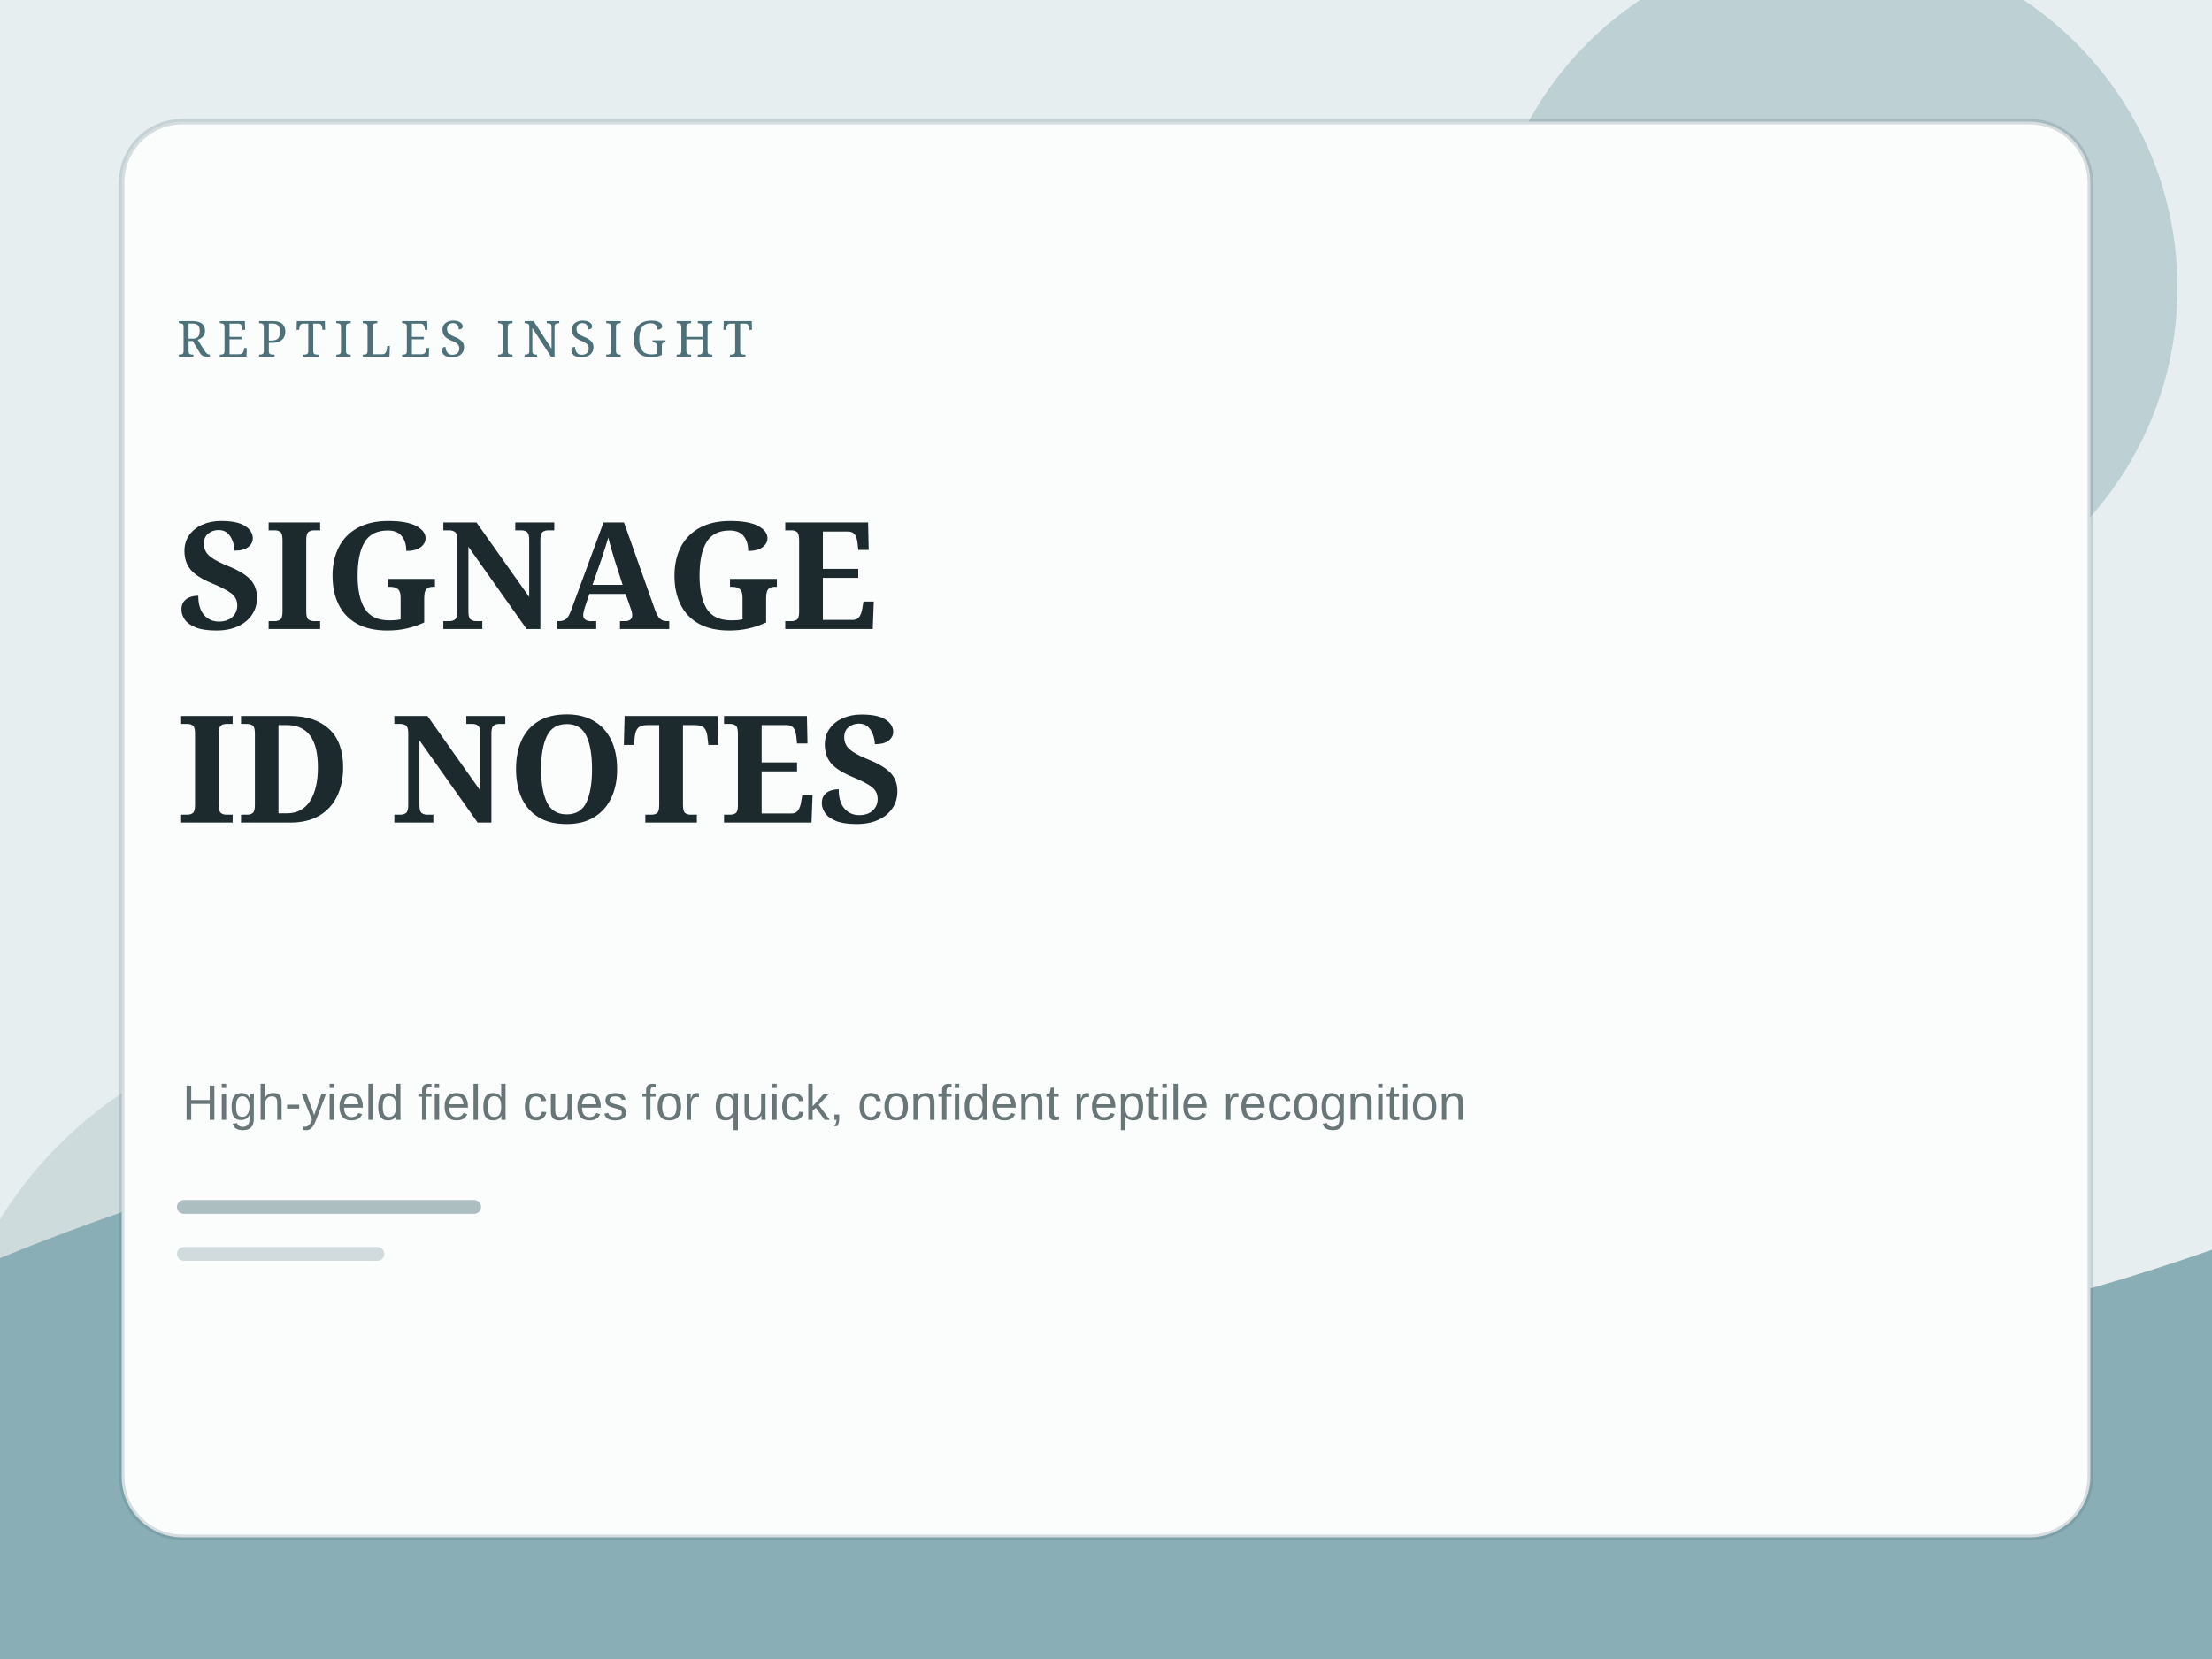
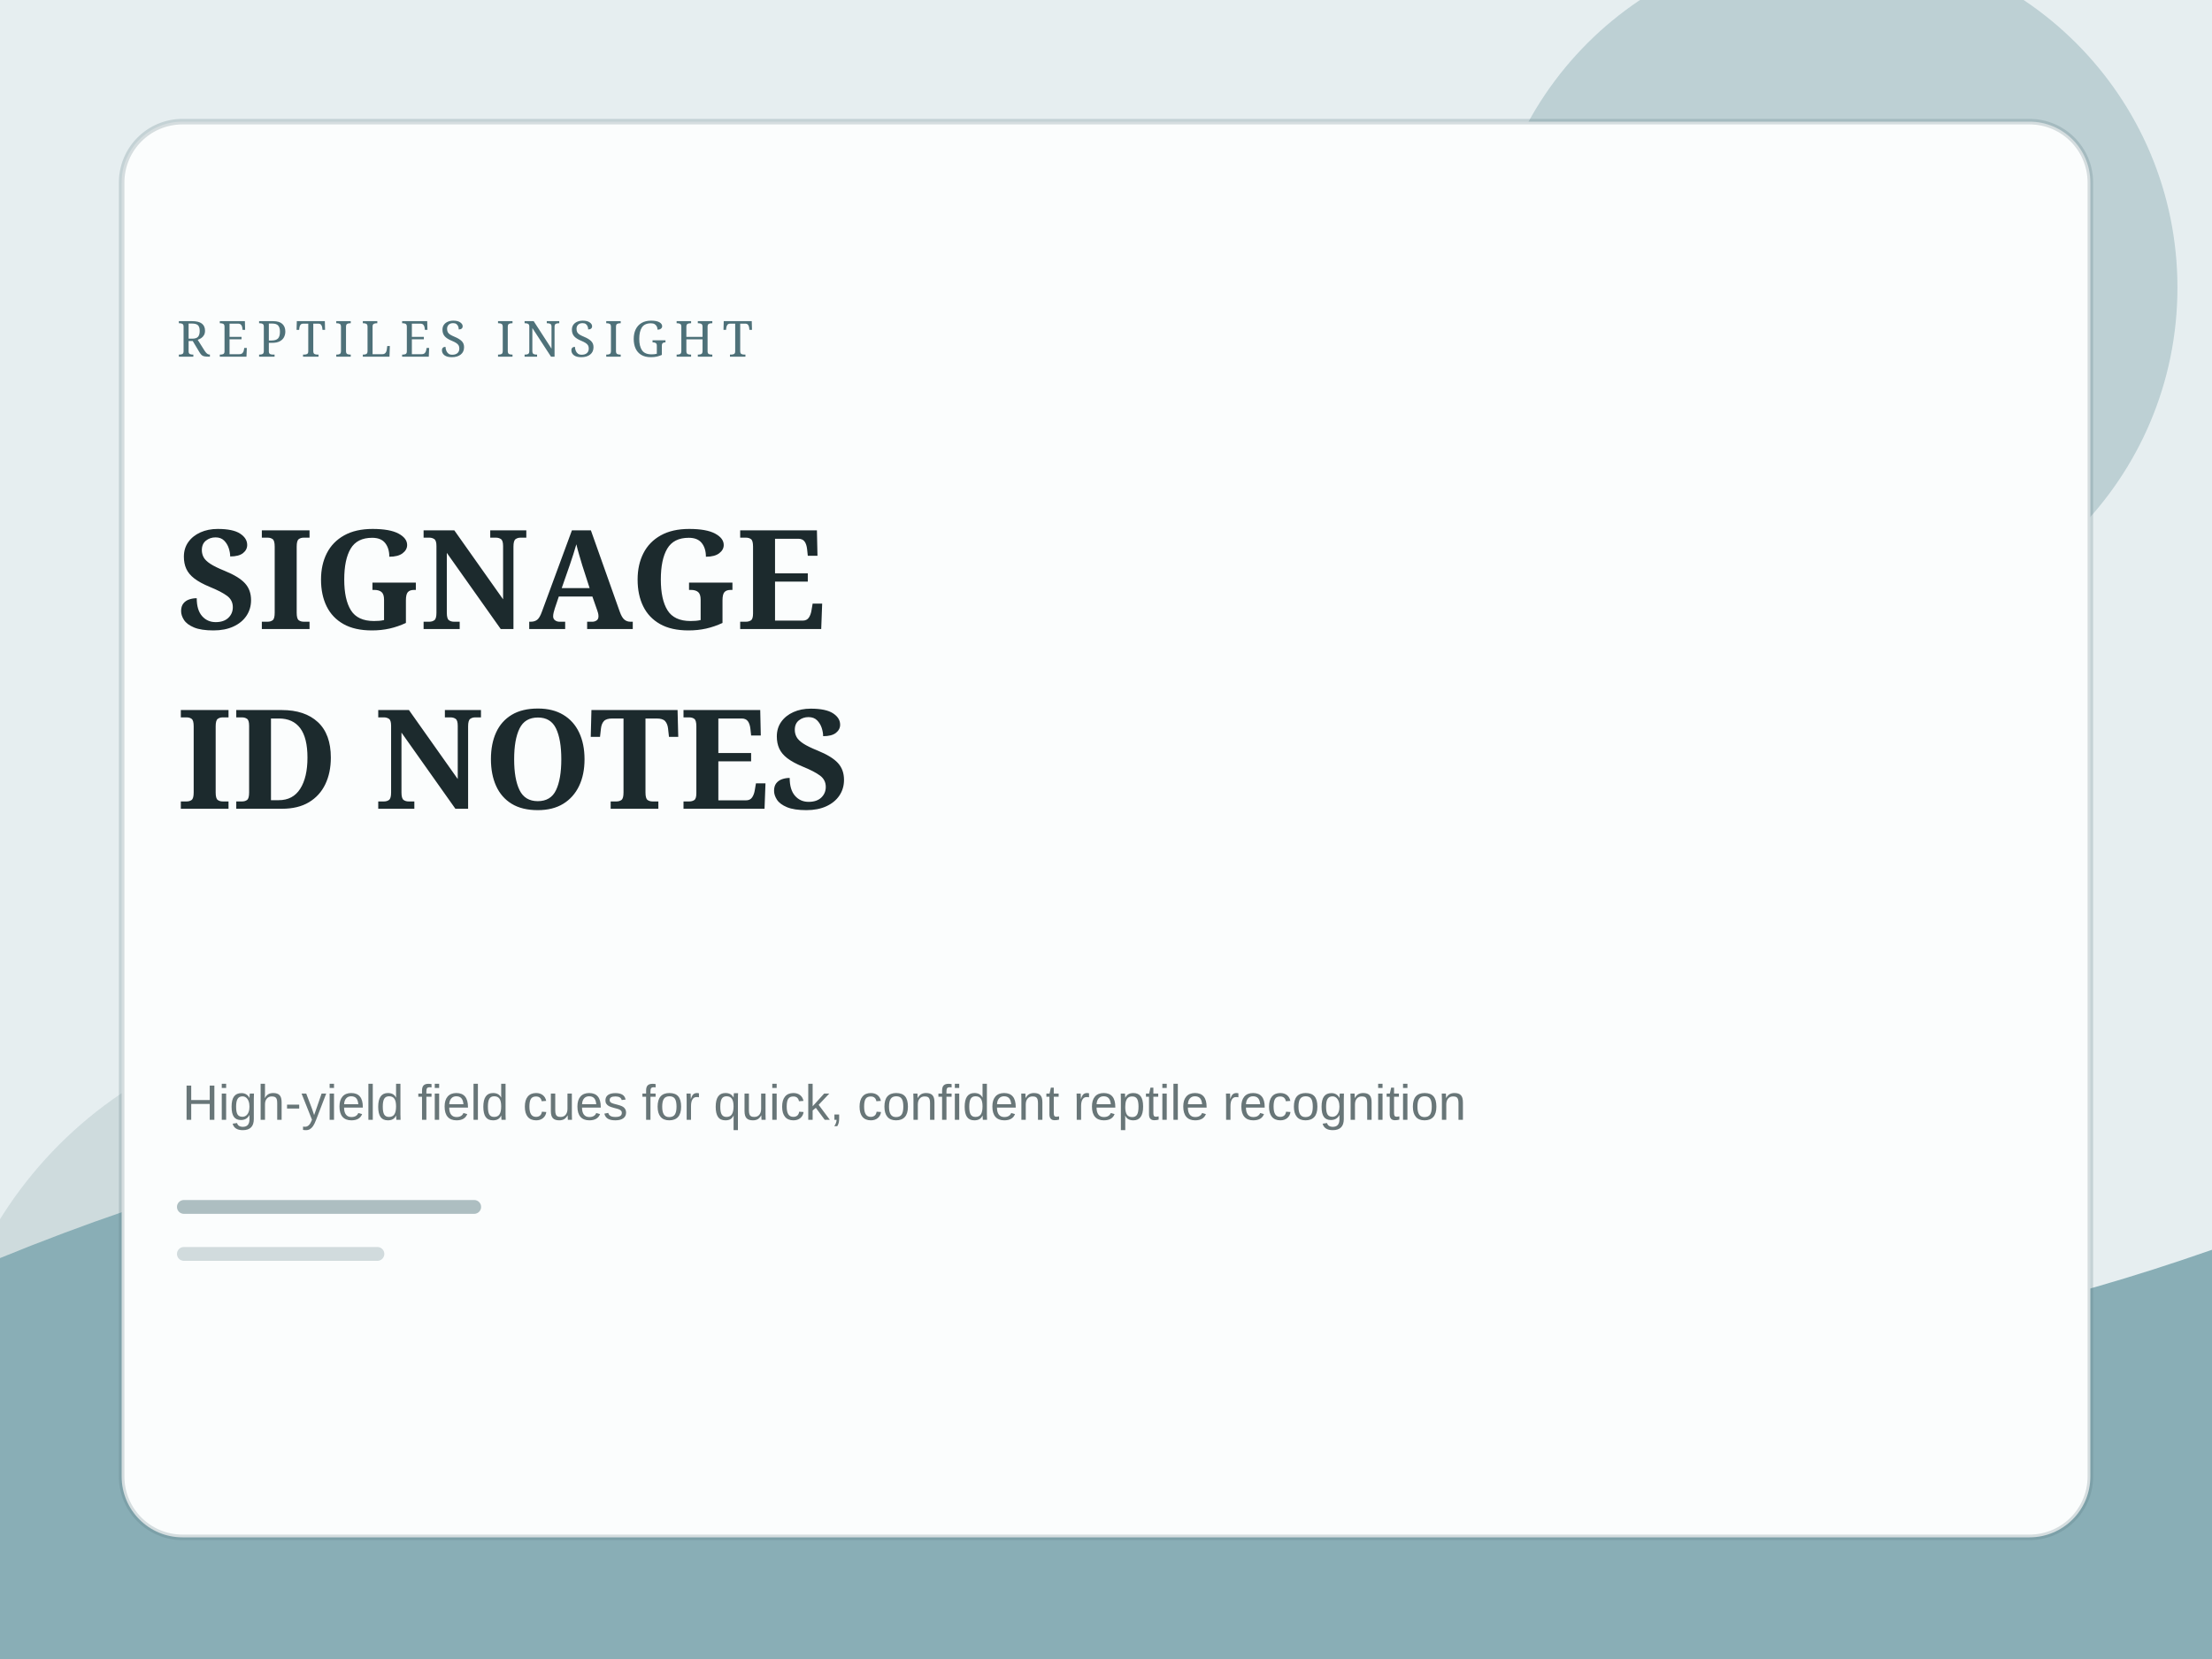
<svg xmlns="http://www.w3.org/2000/svg" width="1600" height="1200" viewBox="0 0 1600 1200" fill="none">
  <rect width="1600" height="1200" fill="#E6EEF0" />
  <circle cx="1325" cy="208" r="250" fill="#6F97A0" fill-opacity="0.34" />
  <circle cx="255" cy="1040" r="300" fill="#4E7179" fill-opacity="0.16" />
  <path d="M0 910C245 810 470 780 690 846C930 918 1140 1065 1600 904V1200H0V910Z" fill="#89AEB6" />
  <rect x="88" y="88" width="1424" height="1024" rx="44" fill="#FBFDFD" stroke="#4E7179" stroke-opacity="0.22" stroke-width="4" />
  <text x="128" y="258" fill="#4E7179" font-family="Georgia, serif" font-size="36" letter-spacing="6">REPTILES INSIGHT</text>
-   <text x="128" y="455" fill="#1C2A2D" font-family="Georgia, serif" font-size="108" font-weight="700">SIGNAGE</text>
-   <text x="128" y="595" fill="#1C2A2D" font-family="Georgia, serif" font-size="108" font-weight="700">ID NOTES</text>
+   <text x="128" y="455" fill="#1C2A2D" font-family="Georgia, serif" font-size="100" font-weight="700">SIGNAGE</text>
+   <text x="128" y="585" fill="#1C2A2D" font-family="Georgia, serif" font-size="100" font-weight="700">ID NOTES</text>
  <text x="132" y="810" fill="#687678" font-family="Arial, sans-serif" font-size="36">High-yield field cues for quick, confident reptile recognition</text>
  <rect x="128" y="868" width="220" height="10" rx="5" fill="#4E7179" fill-opacity="0.45" />
  <rect x="128" y="902" width="150" height="10" rx="5" fill="#4E7179" fill-opacity="0.24" />
</svg>
